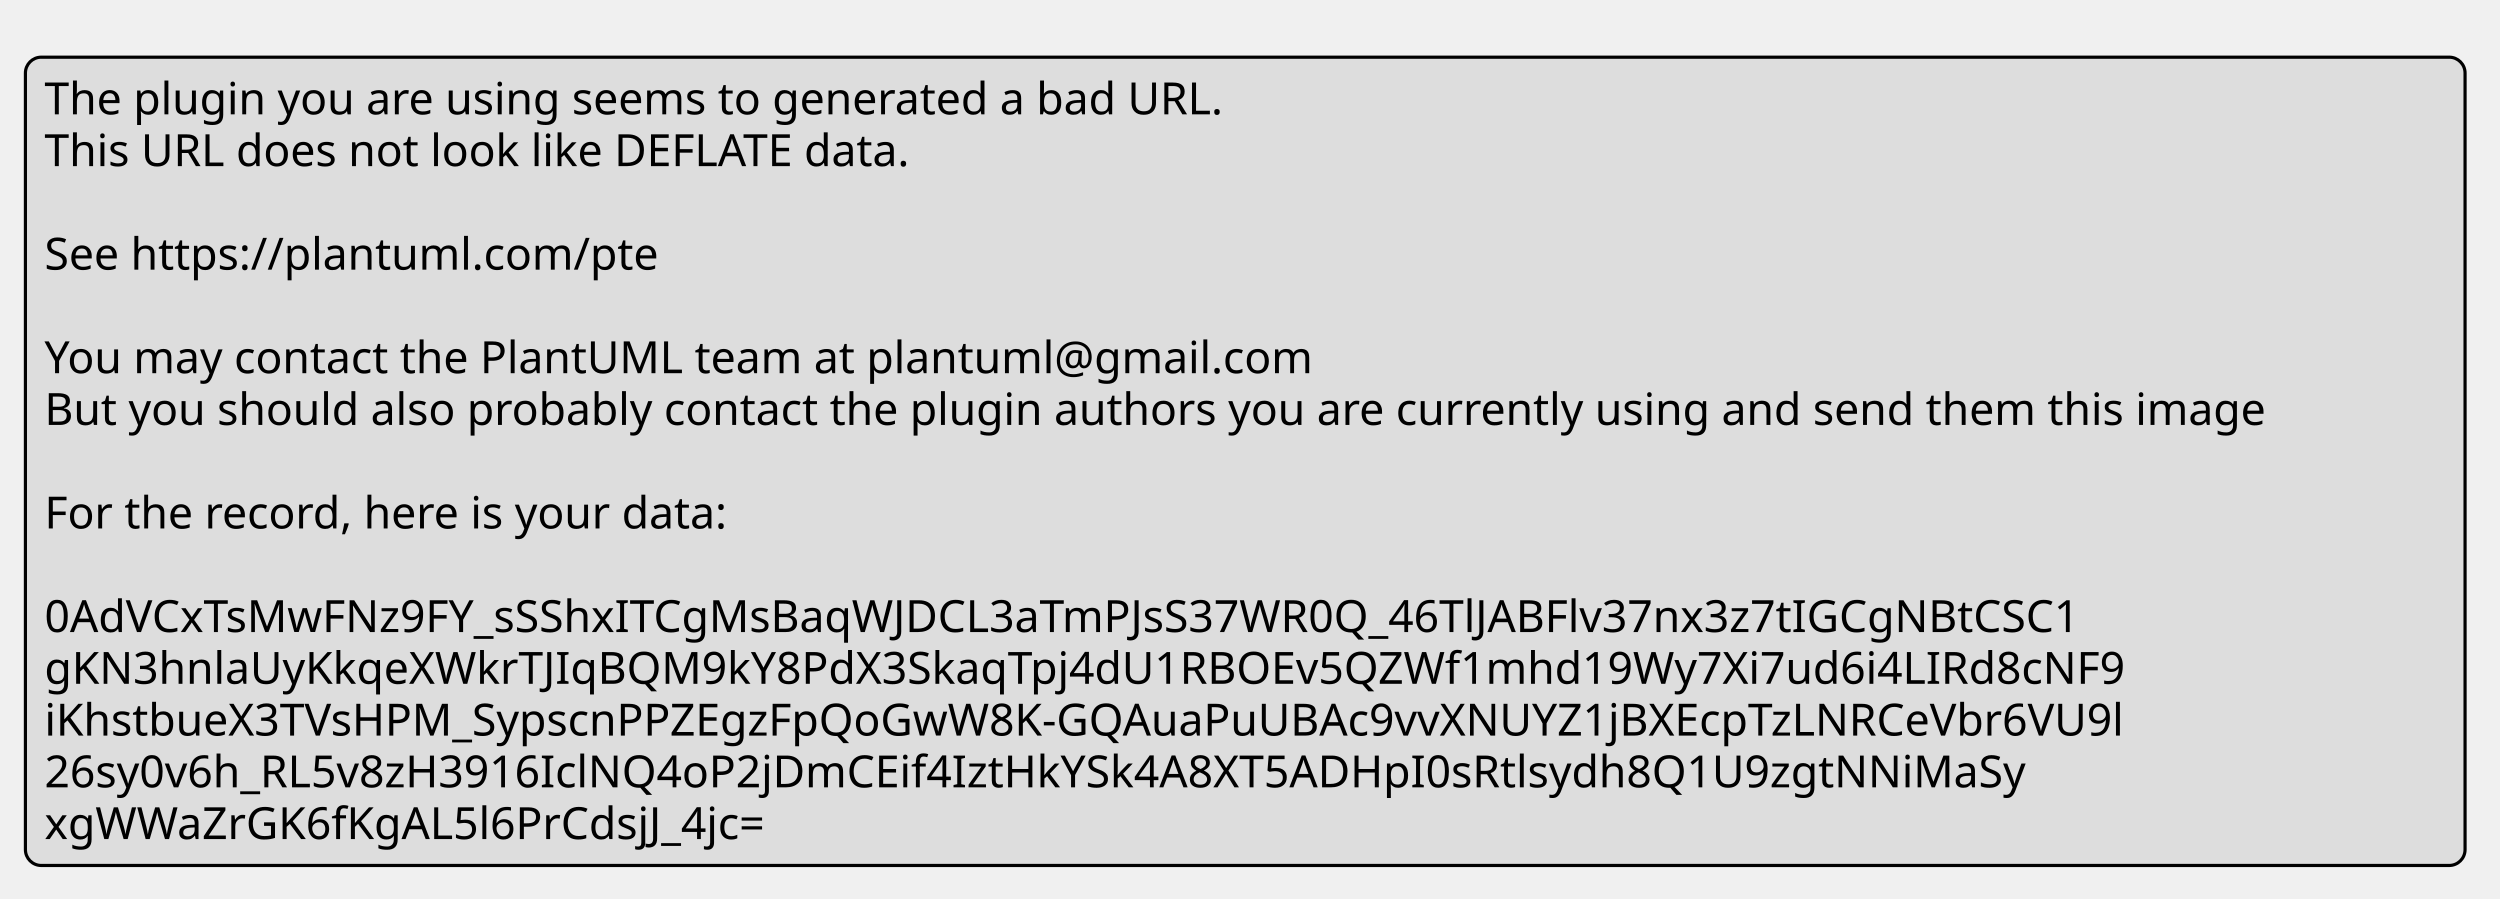
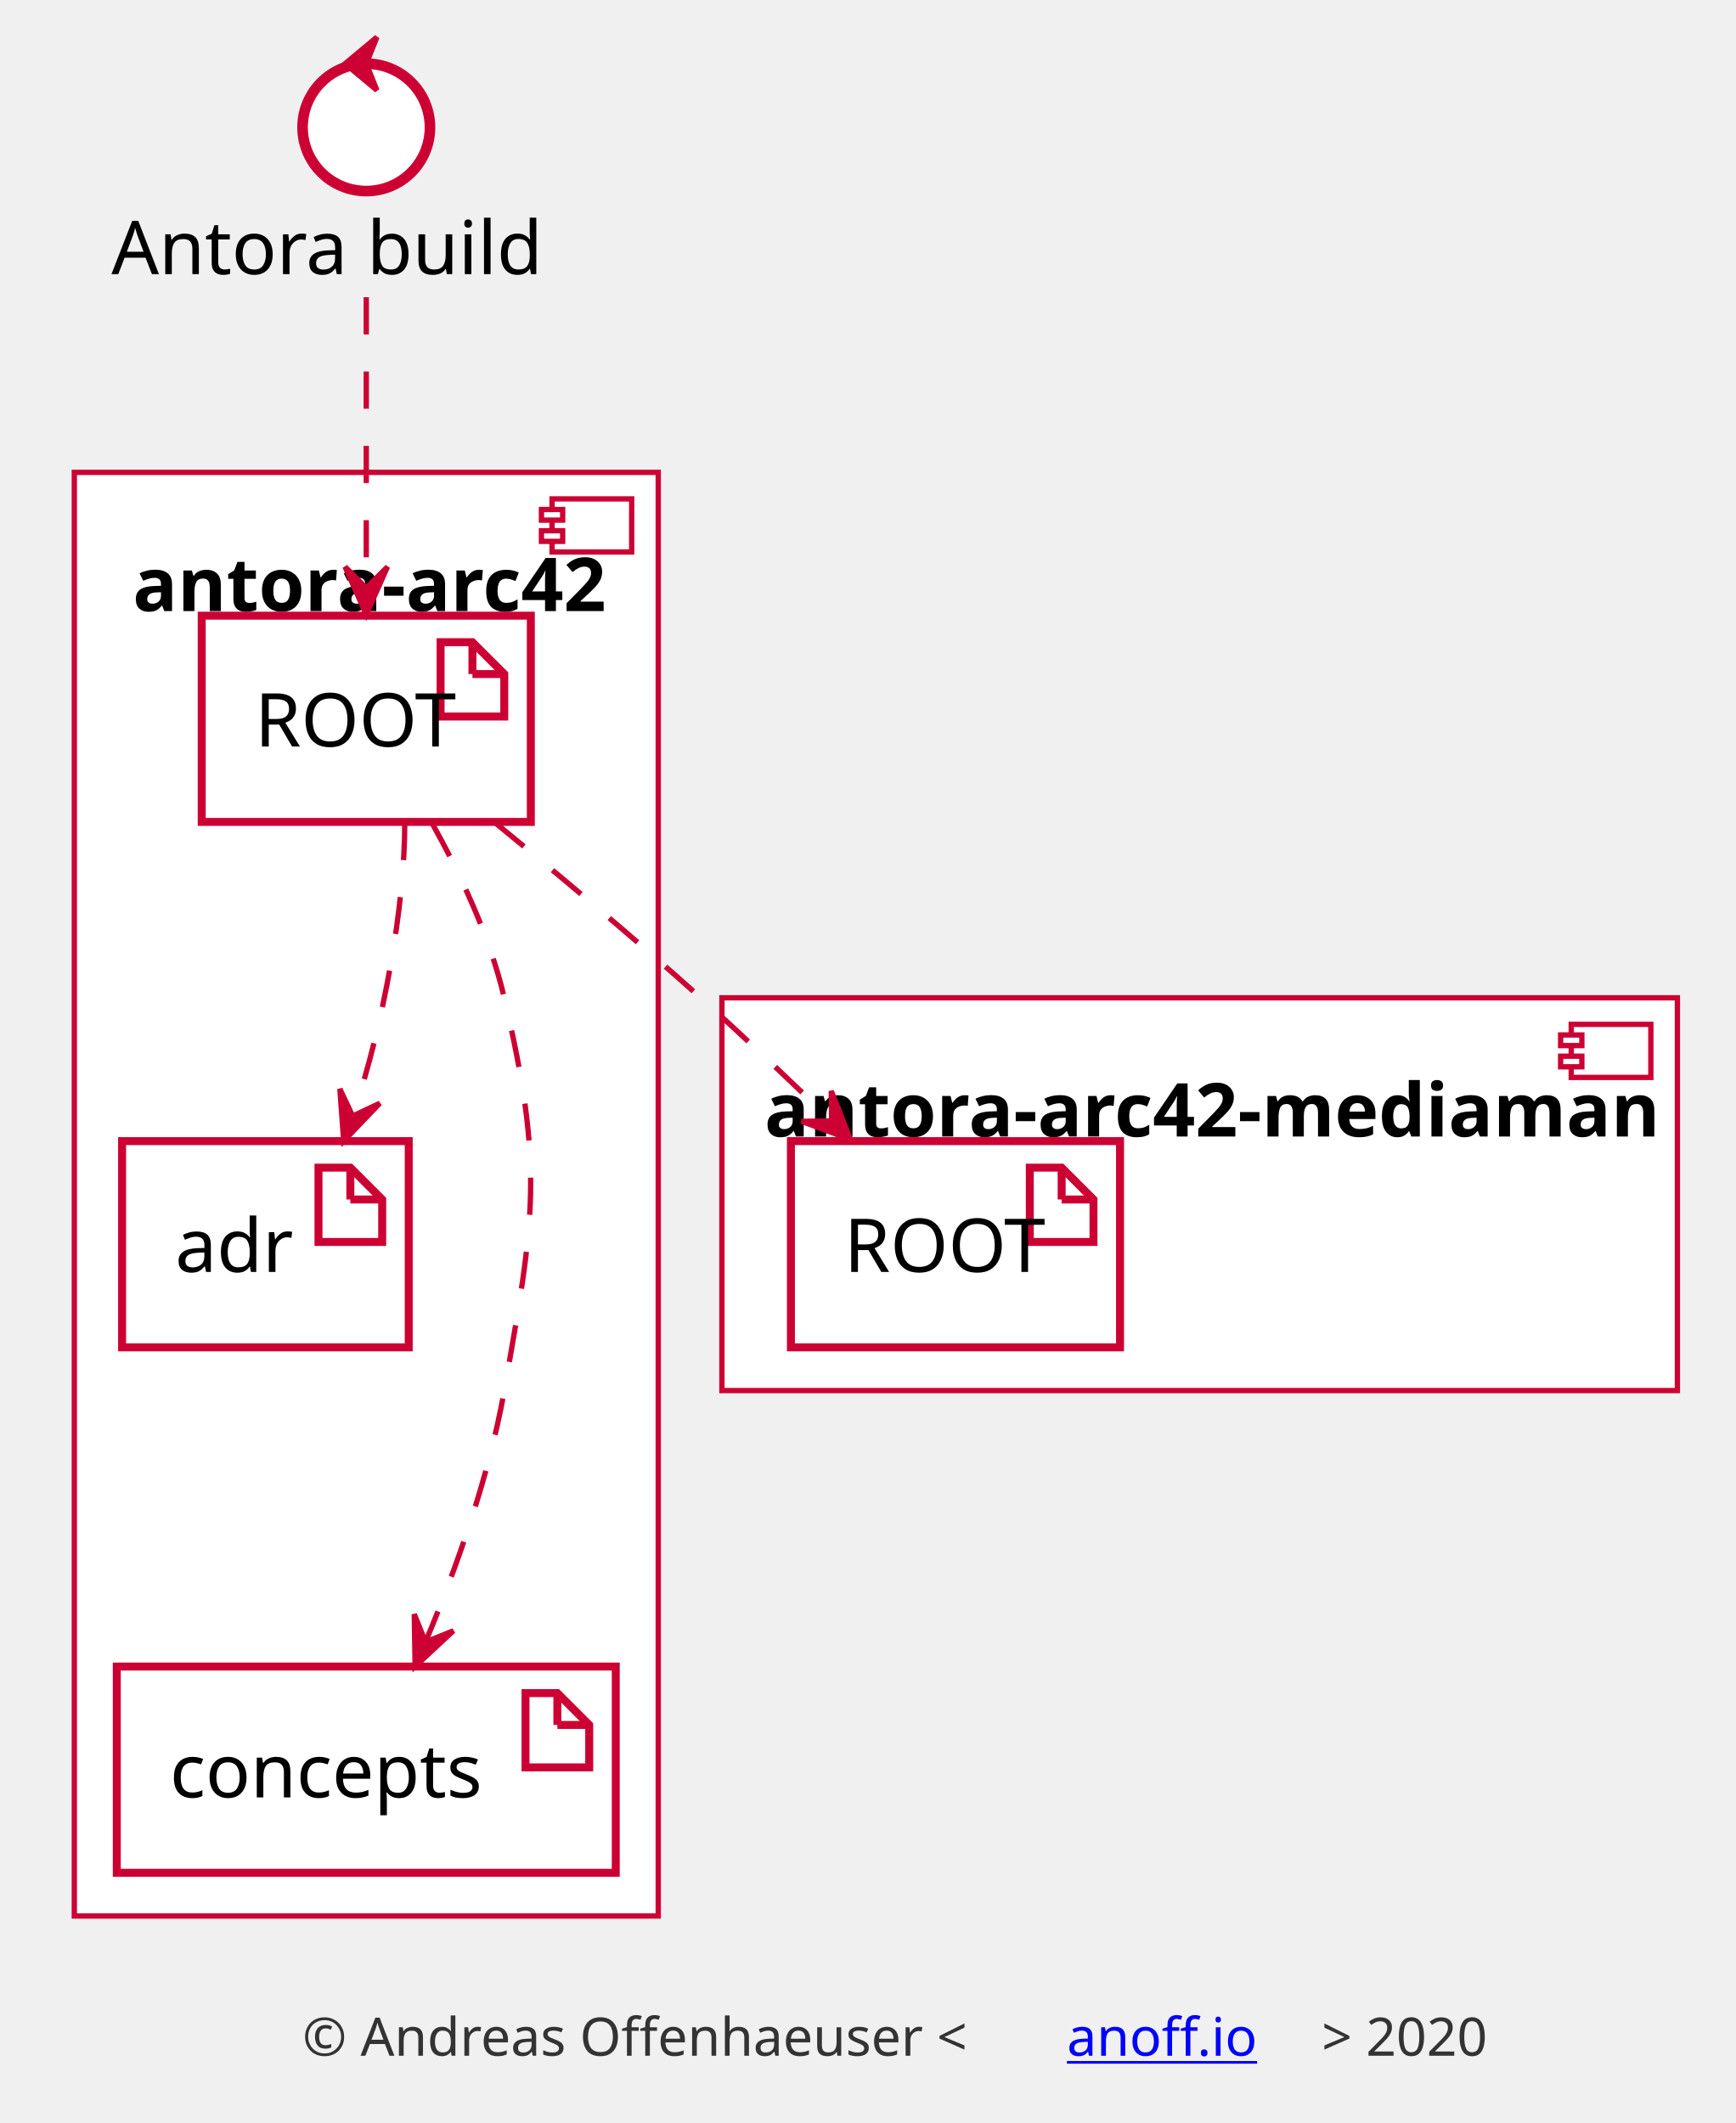
- <svg xmlns="http://www.w3.org/2000/svg" contentScriptType="application/ecmascript" contentStyleType="text/css" height="283px" preserveAspectRatio="none" style="width:787px;height:283px;" version="1.1" viewBox="0 0 787 283" width="787px" zoomAndPan="magnify">
+ <svg xmlns="http://www.w3.org/2000/svg" xmlns:xlink="http://www.w3.org/1999/xlink" contentScriptType="application/ecmascript" contentStyleType="text/css" height="400px" preserveAspectRatio="none" style="width:327px;height:400px;" version="1.1" viewBox="0 0 327 400" width="327px" zoomAndPan="magnify">
  <defs />
  <g>
-     <rect fill="#DDDDDD" height="254.453" rx="5" ry="5" style="stroke: #000000; stroke-width: 1.0;" width="768" x="8" y="18" />
-     <text fill="#000000" font-family="sans-serif" font-size="14" lengthAdjust="spacingAndGlyphs" textLength="400" x="14" y="35.995">The plugin you are using seems to generated a bad URL.</text>
-     <text fill="#000000" font-family="sans-serif" font-size="14" lengthAdjust="spacingAndGlyphs" textLength="301" x="14" y="52.292">This URL does not look like DEFLATE data.</text>
-     <text fill="#000000" font-family="sans-serif" font-size="14" lengthAdjust="spacingAndGlyphs" textLength="0" x="18" y="68.589" />
-     <text fill="#000000" font-family="sans-serif" font-size="14" lengthAdjust="spacingAndGlyphs" textLength="217" x="14" y="84.886">See https://plantuml.com/pte</text>
-     <text fill="#000000" font-family="sans-serif" font-size="14" lengthAdjust="spacingAndGlyphs" textLength="0" x="18" y="101.183" />
-     <text fill="#000000" font-family="sans-serif" font-size="14" lengthAdjust="spacingAndGlyphs" textLength="437" x="14" y="117.48">You may contact the PlantUML team at plantuml@gmail.com</text>
-     <text fill="#000000" font-family="sans-serif" font-size="14" lengthAdjust="spacingAndGlyphs" textLength="756" x="14" y="133.776">But you should also probably contact the plugin authors you are currently using and send them this image</text>
-     <text fill="#000000" font-family="sans-serif" font-size="14" lengthAdjust="spacingAndGlyphs" textLength="0" x="18" y="150.073" />
-     <text fill="#000000" font-family="sans-serif" font-size="14" lengthAdjust="spacingAndGlyphs" textLength="235" x="14" y="166.37">For the record, here is your data:</text>
-     <text fill="#000000" font-family="sans-serif" font-size="14" lengthAdjust="spacingAndGlyphs" textLength="0" x="18" y="182.667" />
-     <text fill="#000000" font-family="sans-serif" font-size="14" lengthAdjust="spacingAndGlyphs" textLength="700" x="14" y="198.964">0AdVCxTsMwFNz9FY_sSShxITCgMsBaqWJDCL3aTmPJsS37WR0Q_46TlJABFlv37nx3z7tIGCgNBtCSC1</text>
-     <text fill="#000000" font-family="sans-serif" font-size="14" lengthAdjust="spacingAndGlyphs" textLength="708" x="14" y="215.261">gKN3hnlaUyKkqeXWkrTJIqBQM9kY8PdX3SkaqTpj4dU1RBOEv5QZWf1mhd19Wy7Xi7ud6i4LIRd8cNF9</text>
-     <text fill="#000000" font-family="sans-serif" font-size="14" lengthAdjust="spacingAndGlyphs" textLength="716" x="14" y="231.558">iKhstbueX3TVsHPM_SypscnPPZEgzFpQoGwW8K-GQAuaPuUBAc9vvXNUYZ1jBXEcpTzLNRCeVbr6VU9l</text>
-     <text fill="#000000" font-family="sans-serif" font-size="14" lengthAdjust="spacingAndGlyphs" textLength="673" x="14" y="247.855">26sy0v6h_RL5v8zH3916IclNQ4oP2jDmCEif4IztHkYSk4A8XT5ADHpI0sRtlsydh8Q1U9zgtNNiMaSy</text>
-     <text fill="#000000" font-family="sans-serif" font-size="14" lengthAdjust="spacingAndGlyphs" textLength="251" x="14" y="264.151">xgWWaZrGK6fKgAL5l6PrCdsjJ_4jc=</text>
+     <rect fill="none" height="399.825" style="stroke: #FFFFFF; stroke-width: 0.0;" width="326" x="0" y="0" />
+     <rect fill="#FFFFFF" height="272" style="stroke: #CC0033; stroke-width: 1.0;" width="110" x="14" y="89" />
+     <rect fill="#FFFFFF" height="10" style="stroke: #CC0033; stroke-width: 1.0;" width="15" x="104" y="94" />
+     <rect fill="#FFFFFF" height="2" style="stroke: #CC0033; stroke-width: 1.0;" width="4" x="102" y="96" />
+     <rect fill="#FFFFFF" height="2" style="stroke: #CC0033; stroke-width: 1.0;" width="4" x="102" y="100" />
+     <text fill="#000000" font-family="sans-serif" font-size="14" font-weight="bold" lengthAdjust="spacingAndGlyphs" textLength="88" x="25" y="115.132">antora-arc42</text>
+     <rect fill="#FFFFFF" height="74" style="stroke: #CC0033; stroke-width: 1.0;" width="180" x="136" y="188" />
+     <rect fill="#FFFFFF" height="10" style="stroke: #CC0033; stroke-width: 1.0;" width="15" x="296" y="193" />
+     <rect fill="#FFFFFF" height="2" style="stroke: #CC0033; stroke-width: 1.0;" width="4" x="294" y="195" />
+     <rect fill="#FFFFFF" height="2" style="stroke: #CC0033; stroke-width: 1.0;" width="4" x="294" y="199" />
+     <text fill="#000000" font-family="sans-serif" font-size="14" font-weight="bold" lengthAdjust="spacingAndGlyphs" textLength="164" x="144" y="214.132">antora-arc42-mediaman</text>
+     <rect fill="#FFFFFF" height="38.859" style="stroke: #CC0033; stroke-width: 1.5;" width="62" x="38" y="116" />
+     <polygon fill="#FFFFFF" points="83,121,83,135,95,135,95,127,89,121,83,121" style="stroke: #CC0033; stroke-width: 1.5;" />
+     <line style="stroke: #CC0033; stroke-width: 1.5;" x1="89" x2="89" y1="121" y2="127" />
+     <line style="stroke: #CC0033; stroke-width: 1.5;" x1="95" x2="89" y1="127" y2="127" />
+     <text fill="#000000" font-family="sans-serif" font-size="14" lengthAdjust="spacingAndGlyphs" textLength="32" x="48" y="140.655">ROOT</text>
+     <rect fill="#FFFFFF" height="38.859" style="stroke: #CC0033; stroke-width: 1.5;" width="54" x="23" y="215" />
+     <polygon fill="#FFFFFF" points="60,220,60,234,72,234,72,226,66,220,60,220" style="stroke: #CC0033; stroke-width: 1.5;" />
+     <line style="stroke: #CC0033; stroke-width: 1.5;" x1="66" x2="66" y1="220" y2="226" />
+     <line style="stroke: #CC0033; stroke-width: 1.5;" x1="72" x2="66" y1="226" y2="226" />
+     <text fill="#000000" font-family="sans-serif" font-size="14" lengthAdjust="spacingAndGlyphs" textLength="24" x="33" y="239.655">adr</text>
+     <rect fill="#FFFFFF" height="38.859" style="stroke: #CC0033; stroke-width: 1.5;" width="94" x="22" y="314" />
+     <polygon fill="#FFFFFF" points="99,319,99,333,111,333,111,325,105,319,99,319" style="stroke: #CC0033; stroke-width: 1.5;" />
+     <line style="stroke: #CC0033; stroke-width: 1.5;" x1="105" x2="105" y1="319" y2="325" />
+     <line style="stroke: #CC0033; stroke-width: 1.5;" x1="111" x2="105" y1="325" y2="325" />
+     <text fill="#000000" font-family="sans-serif" font-size="14" lengthAdjust="spacingAndGlyphs" textLength="64" x="32" y="338.655">concepts</text>
+     <rect fill="#FFFFFF" height="38.859" style="stroke: #CC0033; stroke-width: 1.5;" width="62" x="149" y="215" />
+     <polygon fill="#FFFFFF" points="194,220,194,234,206,234,206,226,200,220,194,220" style="stroke: #CC0033; stroke-width: 1.5;" />
+     <line style="stroke: #CC0033; stroke-width: 1.5;" x1="200" x2="200" y1="220" y2="226" />
+     <line style="stroke: #CC0033; stroke-width: 1.5;" x1="206" x2="200" y1="226" y2="226" />
+     <text fill="#000000" font-family="sans-serif" font-size="14" lengthAdjust="spacingAndGlyphs" textLength="32" x="159" y="239.655">ROOT</text>
+     <ellipse cx="69" cy="24" fill="#FFFFFF" rx="12" ry="12" style="stroke: #CC0033; stroke-width: 2.0;" />
+     <polygon fill="#CC0033" points="65,12,71,7,69,12,71,17,65,12" style="stroke: #CC0033; stroke-width: 1.0;" />
+     <text fill="#000000" font-family="sans-serif" font-size="14" lengthAdjust="spacingAndGlyphs" textLength="96" x="21" y="51.655">Antora build</text>
+     <path d="M76.254,155.059 C76.249,170.788 72.271,192.978 66.568,209.909 " fill="none" id="ROOT-adr-1" style="stroke: #CC0033; stroke-width: 1.0; stroke-dasharray: 7.0,7.0;" />
+     <polygon fill="#CC0033" points="64.746,214.981,71.553,207.864,66.436,210.276,64.025,205.159,64.746,214.981" style="stroke: #CC0033; stroke-width: 1.0;" />
+     <path d="M69,56.005 C69,72.315 69,93.846 69,110.386 " fill="none" id="antora-ROOT" style="stroke: #CC0033; stroke-width: 1.0; stroke-dasharray: 7.0,7.0;" />
+     <polygon fill="#CC0033" points="69,115.789,73,106.789,69,110.789,65,106.789,69,115.789" style="stroke: #CC0033; stroke-width: 1.0;" />
+     <path d="M81.41,155.123 C86.721,164.656 92.311,176.512 95,188 C102.495,220.023 100.706,229.61 95,262 C92.142,278.219 85.901,295.601 80.249,309.165 " fill="none" id="ROOT-concepts" style="stroke: #CC0033; stroke-width: 1.0; stroke-dasharray: 7.0,7.0;" />
+     <polygon fill="#CC0033" points="78.201,313.98,85.405,307.264,80.158,309.379,78.043,304.133,78.201,313.98" style="stroke: #CC0033; stroke-width: 1.0;" />
+     <path d="M93.291,155.03 C105.144,164.738 119.505,176.77 132,188 C140.157,195.332 148.835,203.589 156.537,211.089 " fill="none" id="ROOT-media_root" style="stroke: #CC0033; stroke-width: 1.0; stroke-dasharray: 7.0,7.0;" />
+     <polygon fill="#CC0033" points="160.233,214.703,156.594,205.551,156.658,211.207,151.001,211.271,160.233,214.703" style="stroke: #CC0033; stroke-width: 1.0;" />
+     <text fill="#333333" font-family="sans-serif" font-size="10" lengthAdjust="spacingAndGlyphs" textLength="144" x="57" y="387.325">© Andreas Offenhaeuser &lt;</text>
+     <a href="https://anoff.io" target="_top" xlink:actuate="onRequest" xlink:show="new" xlink:title="https://anoff.io" xlink:type="simple">
+       <text fill="#0000FF" font-family="sans-serif" font-size="10" lengthAdjust="spacingAndGlyphs" text-decoration="underline" textLength="48" x="201" y="387.325">anoff.io</text>
+     </a>
+     <text fill="#333333" font-family="sans-serif" font-size="10" lengthAdjust="spacingAndGlyphs" textLength="36" x="249" y="387.325">&gt; 2020</text>
  </g>
</svg>
